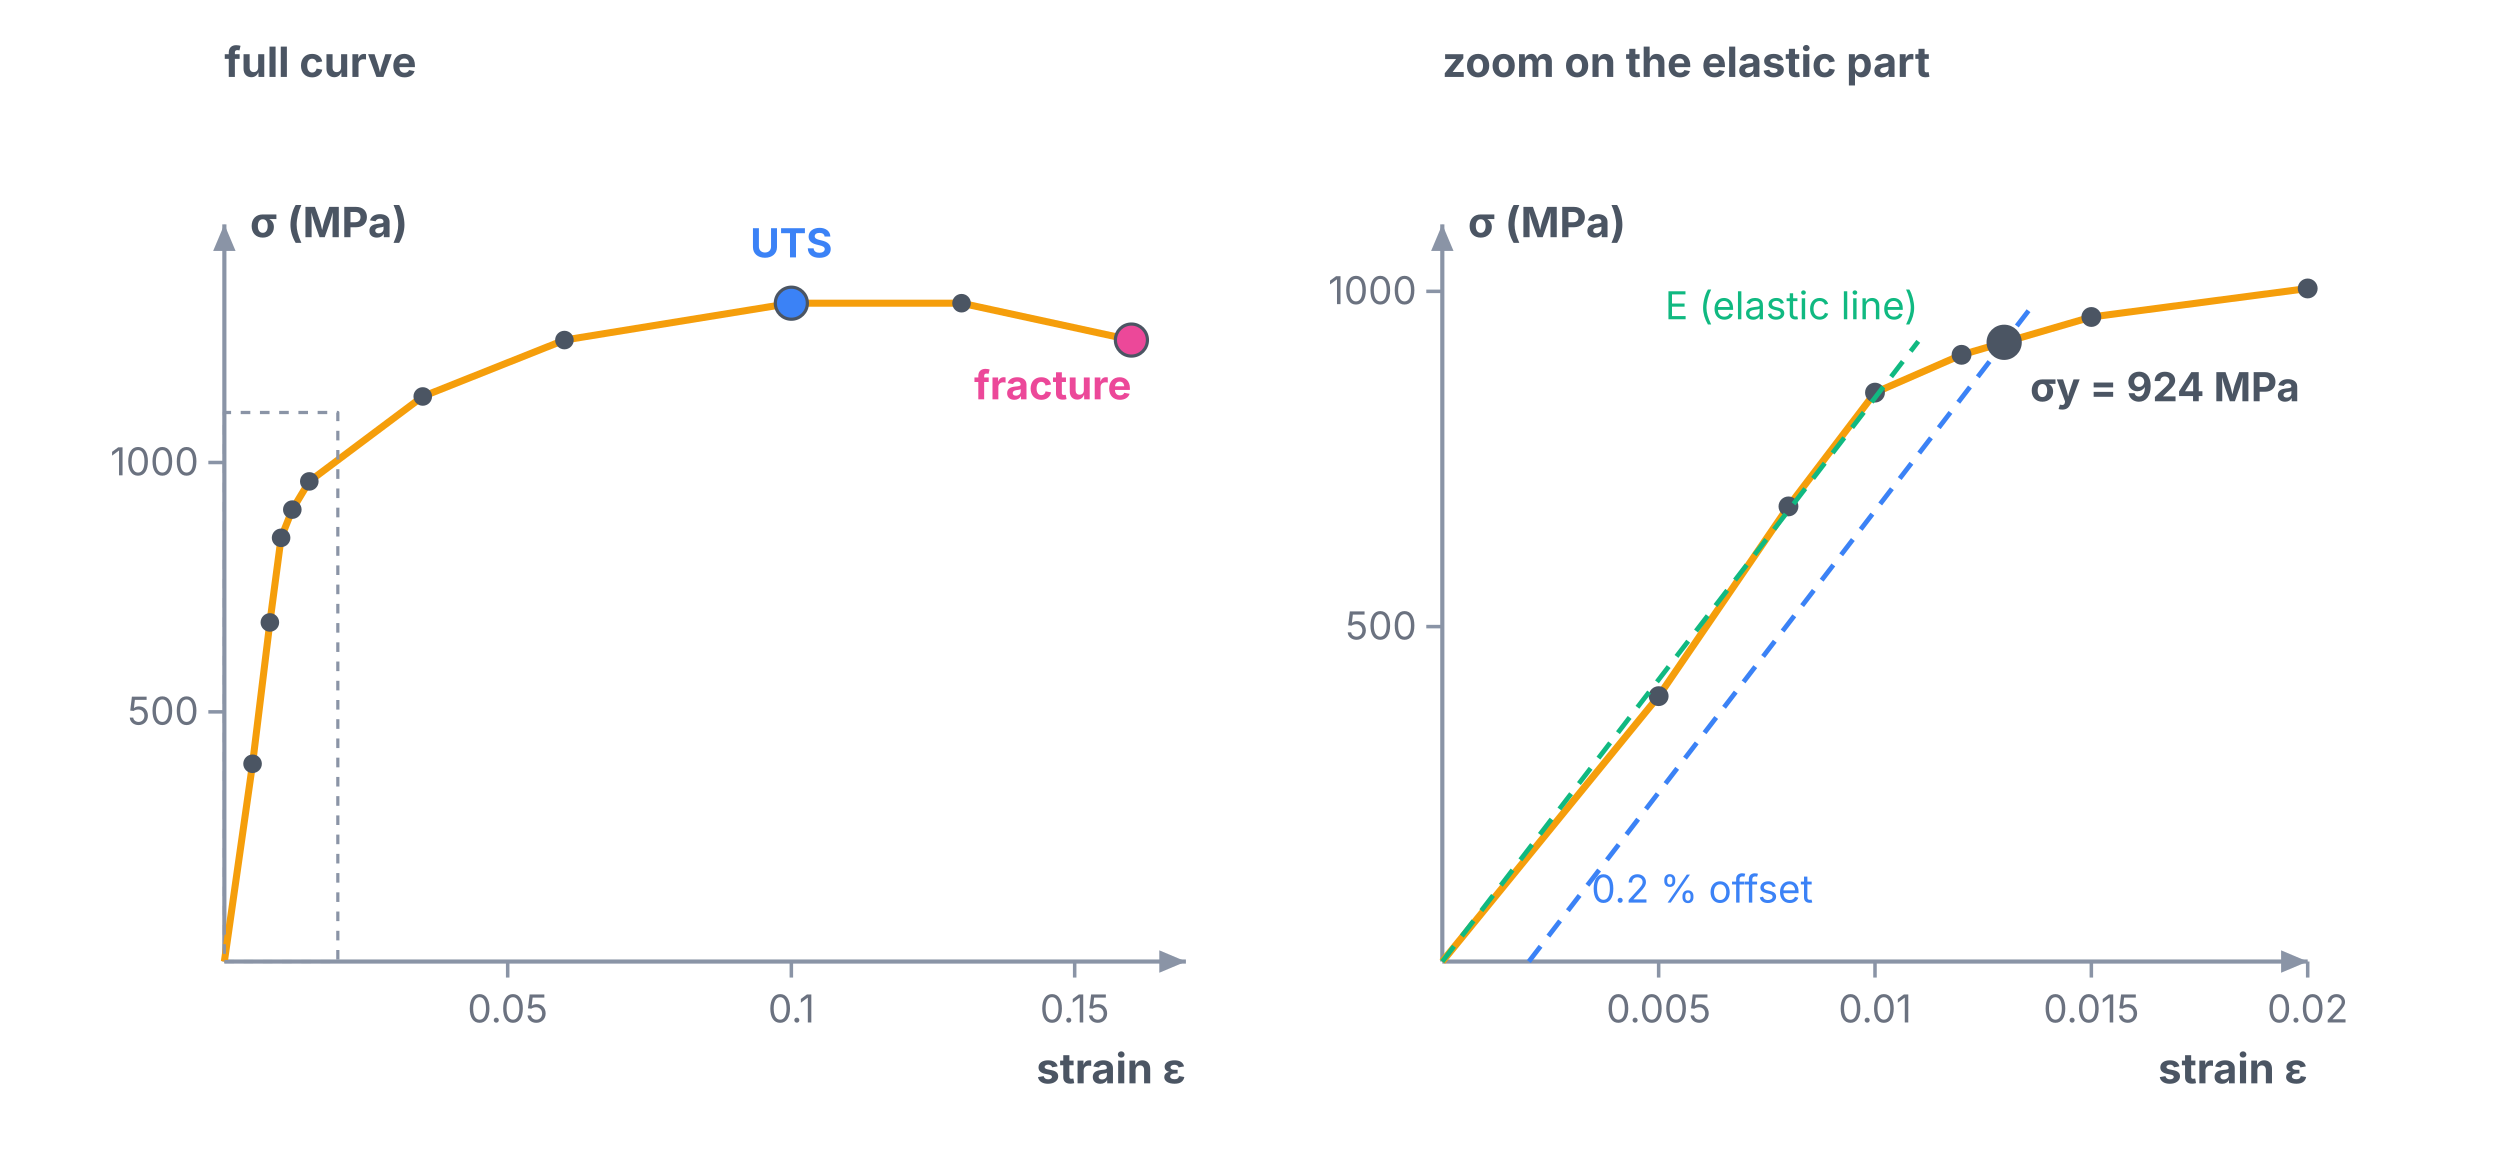
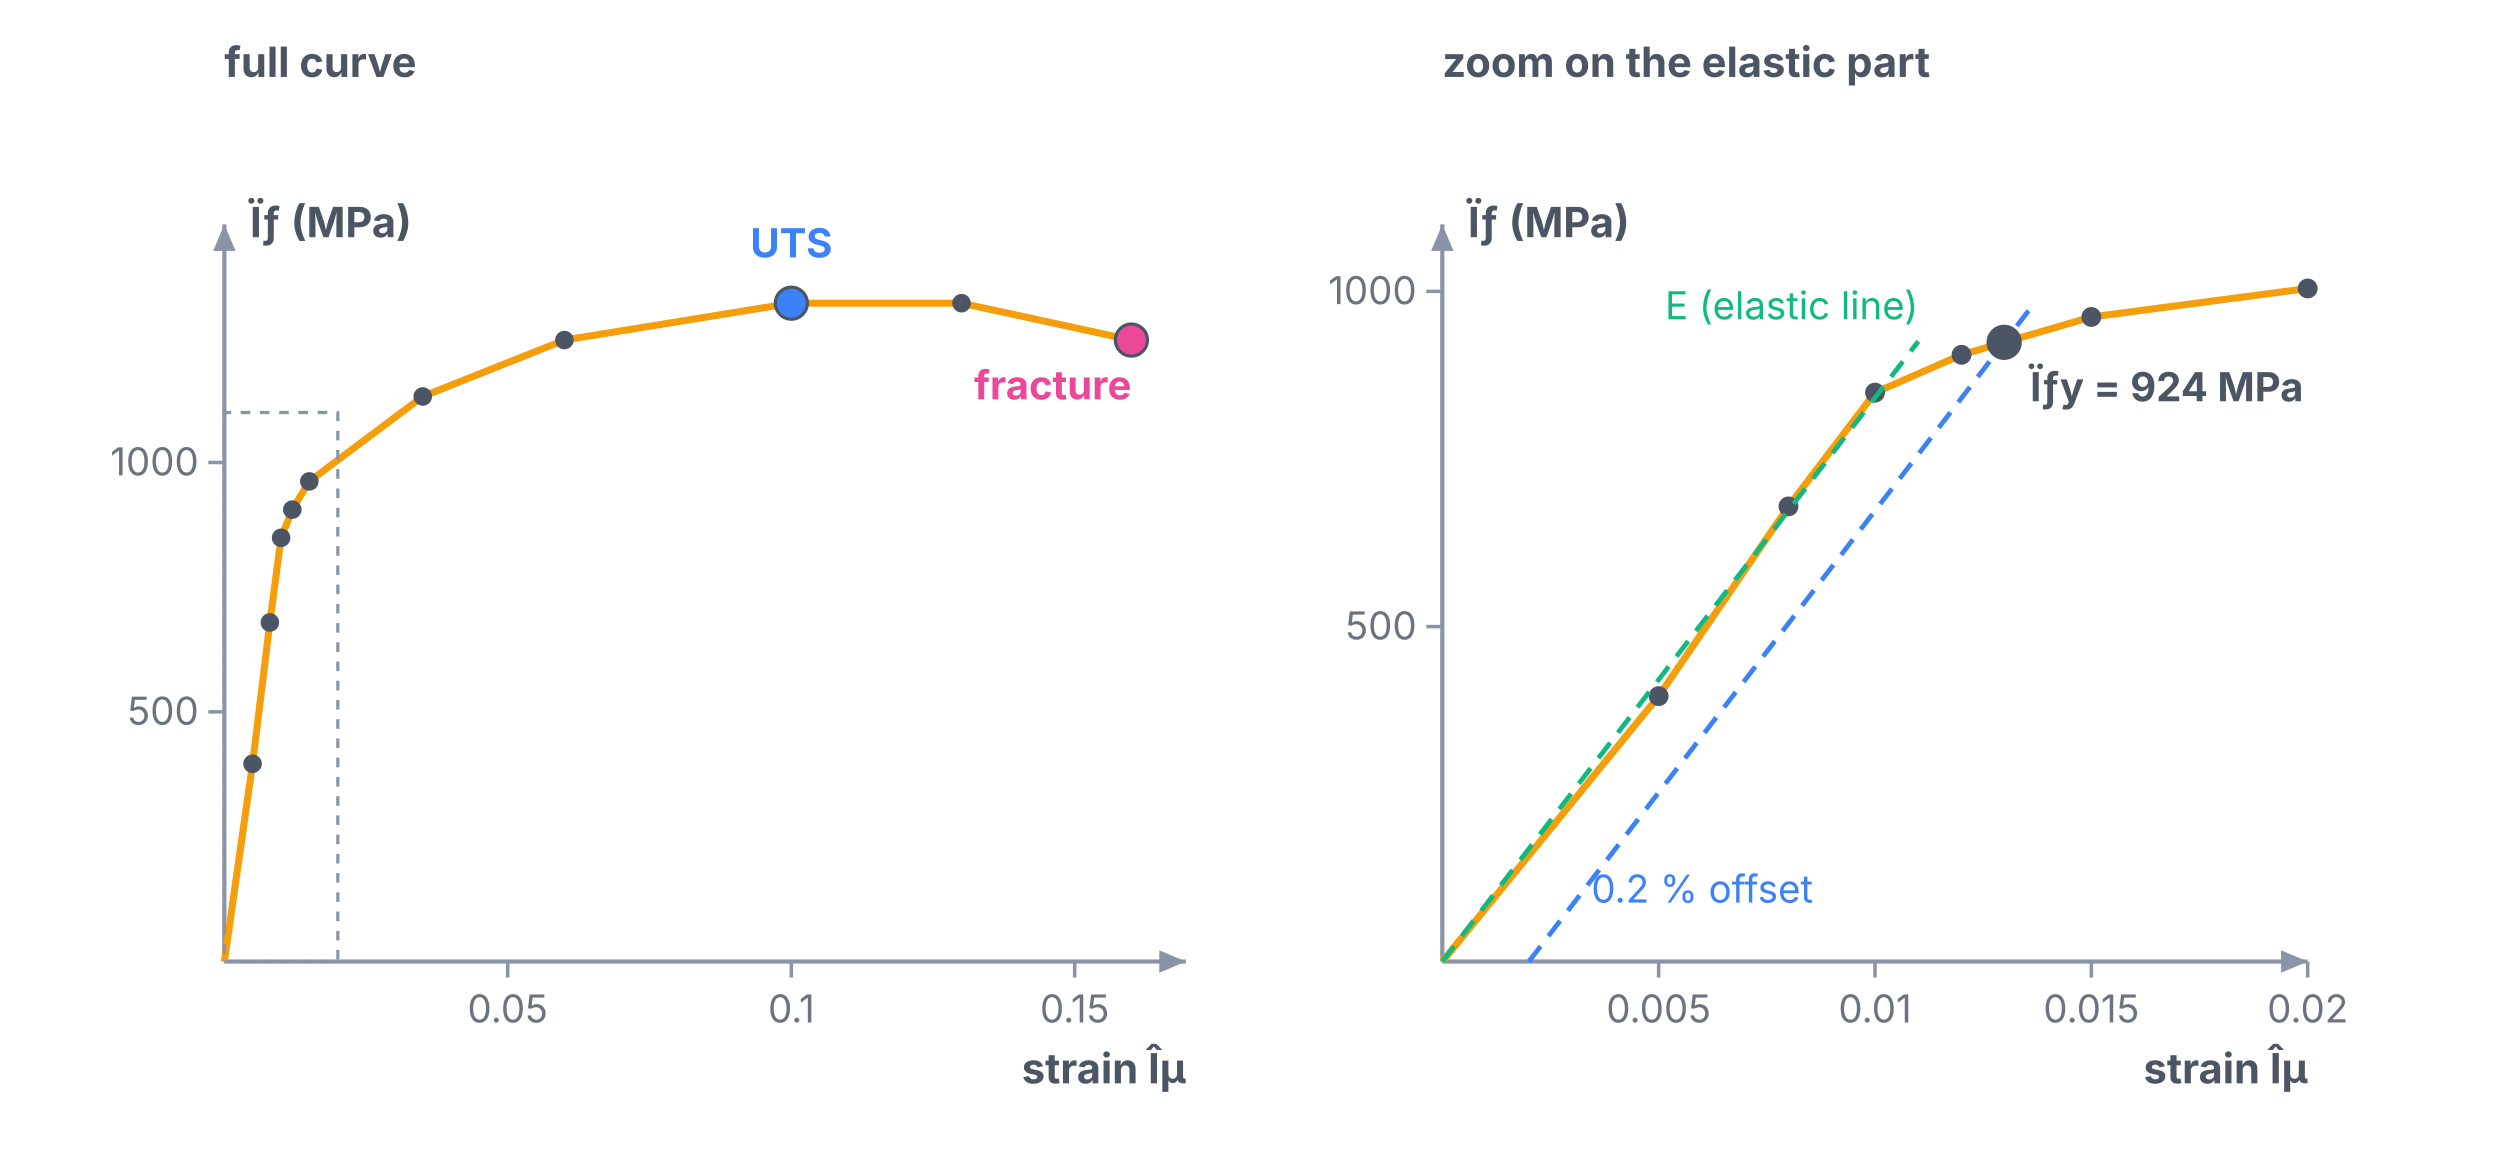
<svg xmlns="http://www.w3.org/2000/svg" viewBox="0 0 780 360" width="100%" class="fig-kit" style="max-width:780px;margin:0 auto;display:block" role="img" aria-label="Problem 2: engineering stress-strain curve from the table">
  <g font-family="Inter, Arial, sans-serif" font-size="13" fill="#8a94a6">
    <line x1="70.0" y1="300.0" x2="370.0" y2="300.0" stroke="#8a94a6" stroke-width="1.3" />
    <path d="M370.0,300.0 L361.7,303.5 L361.7,296.5 Z" fill="#8a94a6" />
    <line x1="70.0" y1="300.0" x2="70.0" y2="70.0" stroke="#8a94a6" stroke-width="1.3" />
    <path d="M70.0,70.0 L73.5,78.3 L66.5,78.3 Z" fill="#8a94a6" />
    <line x1="158.4" y1="300.0" x2="158.4" y2="305.0" stroke="#8a94a6" stroke-width="1.1" />
    <text x="158.4" y="319.0" fill="#6b7280" font-size="12" font-weight="400" text-anchor="middle">0.05</text>
    <line x1="246.9" y1="300.0" x2="246.9" y2="305.0" stroke="#8a94a6" stroke-width="1.1" />
    <text x="246.9" y="319.0" fill="#6b7280" font-size="12" font-weight="400" text-anchor="middle">0.1</text>
    <line x1="335.3" y1="300.0" x2="335.3" y2="305.0" stroke="#8a94a6" stroke-width="1.1" />
    <text x="335.3" y="319.0" fill="#6b7280" font-size="12" font-weight="400" text-anchor="middle">0.15</text>
    <line x1="65.0" y1="222.1" x2="70.0" y2="222.1" stroke="#8a94a6" stroke-width="1.1" />
    <text x="62.0" y="226.1" fill="#6b7280" font-size="12" font-weight="400" text-anchor="end">500</text>
    <line x1="65.0" y1="144.3" x2="70.0" y2="144.3" stroke="#8a94a6" stroke-width="1.1" />
    <text x="62.0" y="148.3" fill="#6b7280" font-size="12" font-weight="400" text-anchor="end">1000</text>
-     <text x="370.0" y="338.0" fill="#4b5563" font-size="13" font-weight="700" text-anchor="end">strain ε</text>
-     <text x="78.0" y="74.0" fill="#4b5563" font-size="13" font-weight="700" text-anchor="start">σ (MPa)</text>
+     <text x="370.0" y="338.0" fill="#4b5563" font-size="13" font-weight="700" text-anchor="end">strain Îµ</text>
+     <text x="78.0" y="74.0" fill="#4b5563" font-size="13" font-weight="700" text-anchor="start">Ïƒ (MPa)</text>
    <polyline points="70.0,300.0 78.8,238.3 84.2,194.2 87.7,167.8 91.2,159.0 96.5,150.2 131.9,123.7 176.1,106.1 246.9,94.6 300.0,94.6 353.0,106.1" fill="none" stroke="#f59e0b" stroke-width="2.2" stroke-linejoin="round" />
    <circle cx="78.8" cy="238.3" r="2.4" fill="#4b5563" stroke="#4b5563" stroke-width="1" />
    <circle cx="84.2" cy="194.2" r="2.4" fill="#4b5563" stroke="#4b5563" stroke-width="1" />
    <circle cx="87.7" cy="167.8" r="2.4" fill="#4b5563" stroke="#4b5563" stroke-width="1" />
    <circle cx="91.2" cy="159.0" r="2.4" fill="#4b5563" stroke="#4b5563" stroke-width="1" />
    <circle cx="96.5" cy="150.2" r="2.4" fill="#4b5563" stroke="#4b5563" stroke-width="1" />
    <circle cx="131.9" cy="123.7" r="2.4" fill="#4b5563" stroke="#4b5563" stroke-width="1" />
    <circle cx="176.1" cy="106.1" r="2.4" fill="#4b5563" stroke="#4b5563" stroke-width="1" />
    <circle cx="246.9" cy="94.6" r="2.4" fill="#4b5563" stroke="#4b5563" stroke-width="1" />
    <circle cx="300.0" cy="94.6" r="2.4" fill="#4b5563" stroke="#4b5563" stroke-width="1" />
    <circle cx="353.0" cy="106.1" r="2.4" fill="#4b5563" stroke="#4b5563" stroke-width="1" />
    <circle cx="246.9" cy="94.6" r="5" fill="#3b82f6" stroke="#4b5563" stroke-width="1" />
    <text x="246.9" y="80.3" fill="#3b82f6" font-size="12.5" font-weight="700" text-anchor="middle">UTS</text>
    <circle cx="353.0" cy="106.1" r="5" fill="#ec4899" stroke="#4b5563" stroke-width="1" />
    <text x="353.0" y="124.6" fill="#ec4899" font-size="12.5" font-weight="700" text-anchor="end">fracture</text>
    <polyline points="70.0,300.0 105.4,300.0 105.4,128.7 70.0,128.7 70.0,300.0" fill="none" stroke="#8a94a6" stroke-width="1.0" stroke-dasharray="3,3" stroke-linejoin="round" />
    <text x="70.0" y="24.0" fill="#4b5563" font-size="13" font-weight="700" text-anchor="start">full curve</text>
    <line x1="450.0" y1="300.0" x2="720.0" y2="300.0" stroke="#8a94a6" stroke-width="1.3" />
    <path d="M720.0,300.0 L711.7,303.5 L711.7,296.5 Z" fill="#8a94a6" />
    <line x1="450.0" y1="300.0" x2="450.0" y2="70.0" stroke="#8a94a6" stroke-width="1.3" />
    <path d="M450.0,70.0 L453.5,78.3 L446.5,78.3 Z" fill="#8a94a6" />
    <line x1="517.5" y1="300.0" x2="517.5" y2="305.0" stroke="#8a94a6" stroke-width="1.1" />
    <text x="517.5" y="319.0" fill="#6b7280" font-size="12" font-weight="400" text-anchor="middle">0.005</text>
    <line x1="585.0" y1="300.0" x2="585.0" y2="305.0" stroke="#8a94a6" stroke-width="1.1" />
    <text x="585.0" y="319.0" fill="#6b7280" font-size="12" font-weight="400" text-anchor="middle">0.01</text>
    <line x1="652.5" y1="300.0" x2="652.5" y2="305.0" stroke="#8a94a6" stroke-width="1.1" />
    <text x="652.5" y="319.0" fill="#6b7280" font-size="12" font-weight="400" text-anchor="middle">0.015</text>
    <line x1="720.0" y1="300.0" x2="720.0" y2="305.0" stroke="#8a94a6" stroke-width="1.1" />
    <text x="720.0" y="319.0" fill="#6b7280" font-size="12" font-weight="400" text-anchor="middle">0.02</text>
    <line x1="445.0" y1="195.5" x2="450.0" y2="195.5" stroke="#8a94a6" stroke-width="1.1" />
    <text x="442.0" y="199.5" fill="#6b7280" font-size="12" font-weight="400" text-anchor="end">500</text>
    <line x1="445.0" y1="90.9" x2="450.0" y2="90.9" stroke="#8a94a6" stroke-width="1.1" />
    <text x="442.0" y="94.9" fill="#6b7280" font-size="12" font-weight="400" text-anchor="end">1000</text>
-     <text x="720.0" y="338.0" fill="#4b5563" font-size="13" font-weight="700" text-anchor="end">strain ε</text>
-     <text x="458.0" y="74.0" fill="#4b5563" font-size="13" font-weight="700" text-anchor="start">σ (MPa)</text>
+     <text x="720.0" y="338.0" fill="#4b5563" font-size="13" font-weight="700" text-anchor="end">strain Îµ</text>
+     <text x="458.0" y="74.0" fill="#4b5563" font-size="13" font-weight="700" text-anchor="start">Ïƒ (MPa)</text>
    <polyline points="450.0,300.0 517.5,217.2 558.0,158.0 585.0,122.5 612.0,110.7 652.5,98.9 720.0,90.0" fill="none" stroke="#f59e0b" stroke-width="2.2" stroke-linejoin="round" />
    <circle cx="517.5" cy="217.2" r="2.6" fill="#4b5563" stroke="#4b5563" stroke-width="1" />
    <circle cx="558.0" cy="158.0" r="2.6" fill="#4b5563" stroke="#4b5563" stroke-width="1" />
    <circle cx="585.0" cy="122.5" r="2.6" fill="#4b5563" stroke="#4b5563" stroke-width="1" />
    <circle cx="612.0" cy="110.7" r="2.6" fill="#4b5563" stroke="#4b5563" stroke-width="1" />
    <circle cx="652.5" cy="98.9" r="2.6" fill="#4b5563" stroke="#4b5563" stroke-width="1" />
    <circle cx="720.0" cy="90.0" r="2.6" fill="#4b5563" stroke="#4b5563" stroke-width="1" />
    <polyline points="450.0,300.0 598.5,106.5" fill="none" stroke="#10b981" stroke-width="1.5" stroke-dasharray="6,4" stroke-linejoin="round" />
    <polyline points="477.0,300.0 633.4,96.3" fill="none" stroke="#3b82f6" stroke-width="1.5" stroke-dasharray="6,4" stroke-linejoin="round" />
    <circle cx="625.3" cy="106.8" r="5" fill="#4b5563" stroke="#4b5563" stroke-width="1" />
-     <text x="633.4" y="125.2" fill="#4b5563" font-size="12.5" font-weight="700" text-anchor="start">σy = 924 MPa</text>
+     <text x="633.4" y="125.2" fill="#4b5563" font-size="12.5" font-weight="700" text-anchor="start">Ïƒy = 924 MPa</text>
    <text x="598.5" y="99.6" fill="#10b981" font-size="12" font-weight="400" text-anchor="end">E (elastic line)</text>
    <text x="496.5" y="281.6" fill="#3b82f6" font-size="12" font-weight="400" text-anchor="start">0.2 % offset</text>
    <text x="450.0" y="24.0" fill="#4b5563" font-size="13" font-weight="700" text-anchor="start">zoom on the elastic part</text>
  </g>
</svg>
